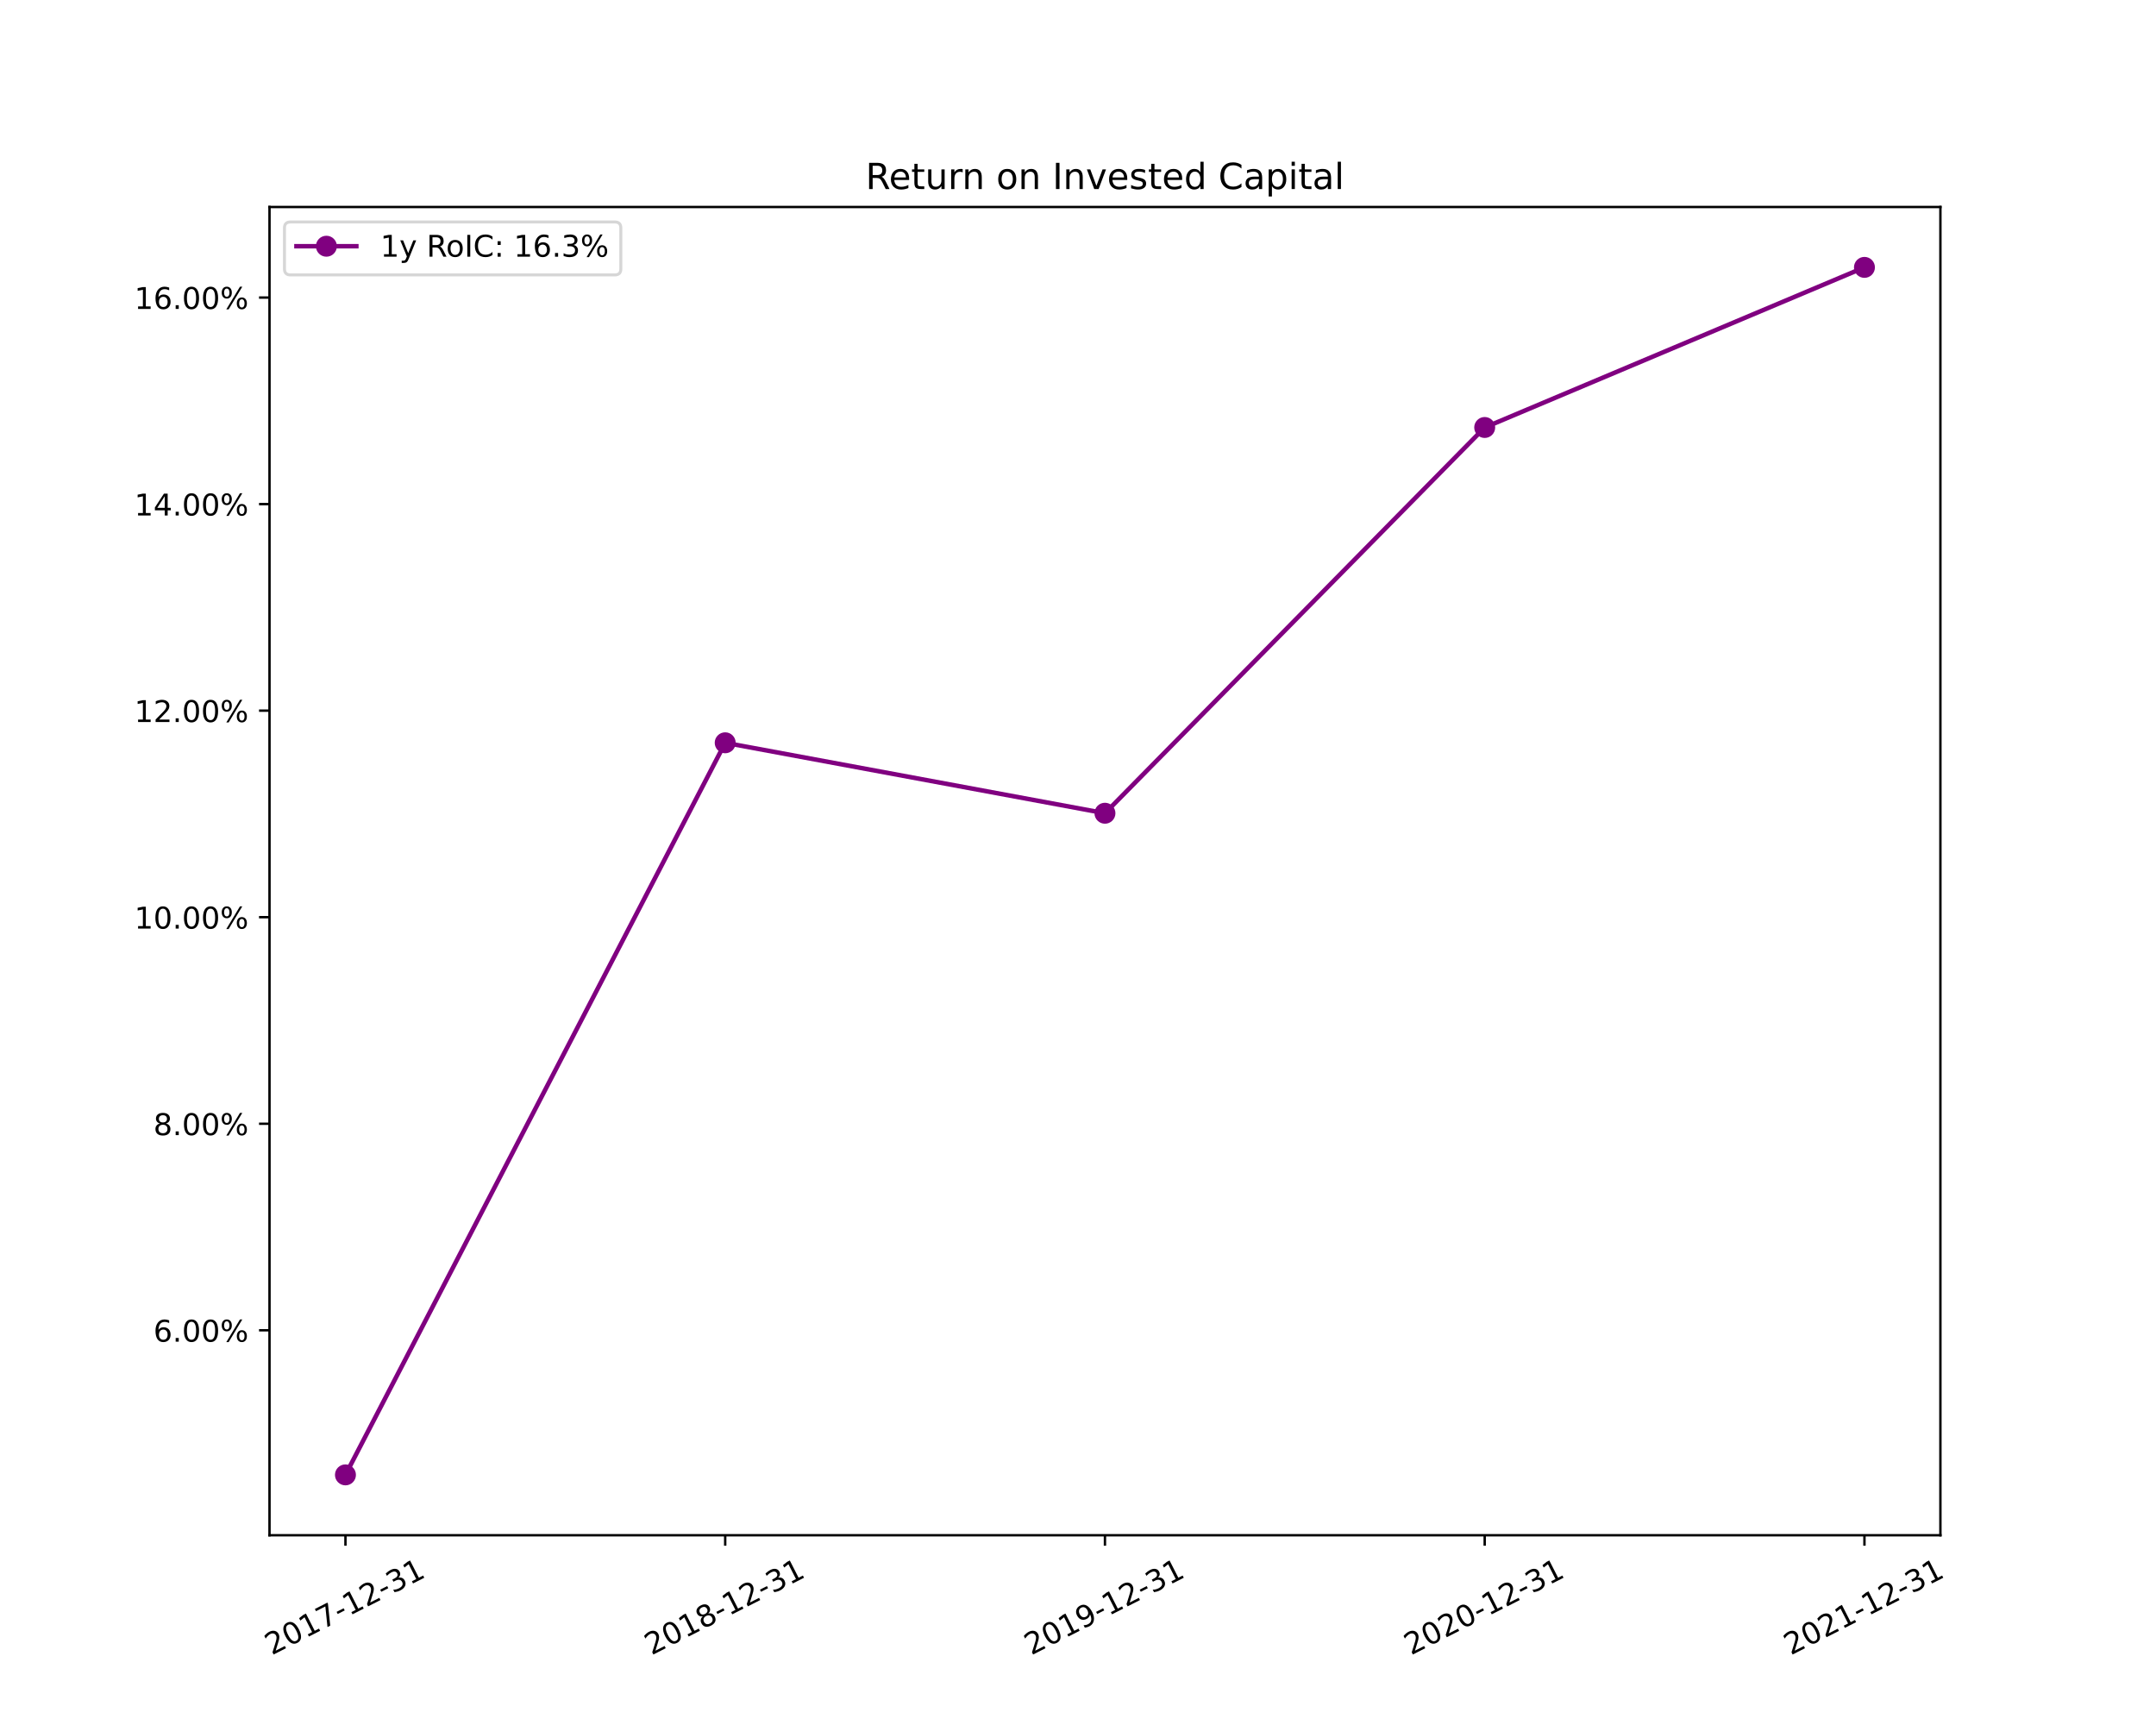
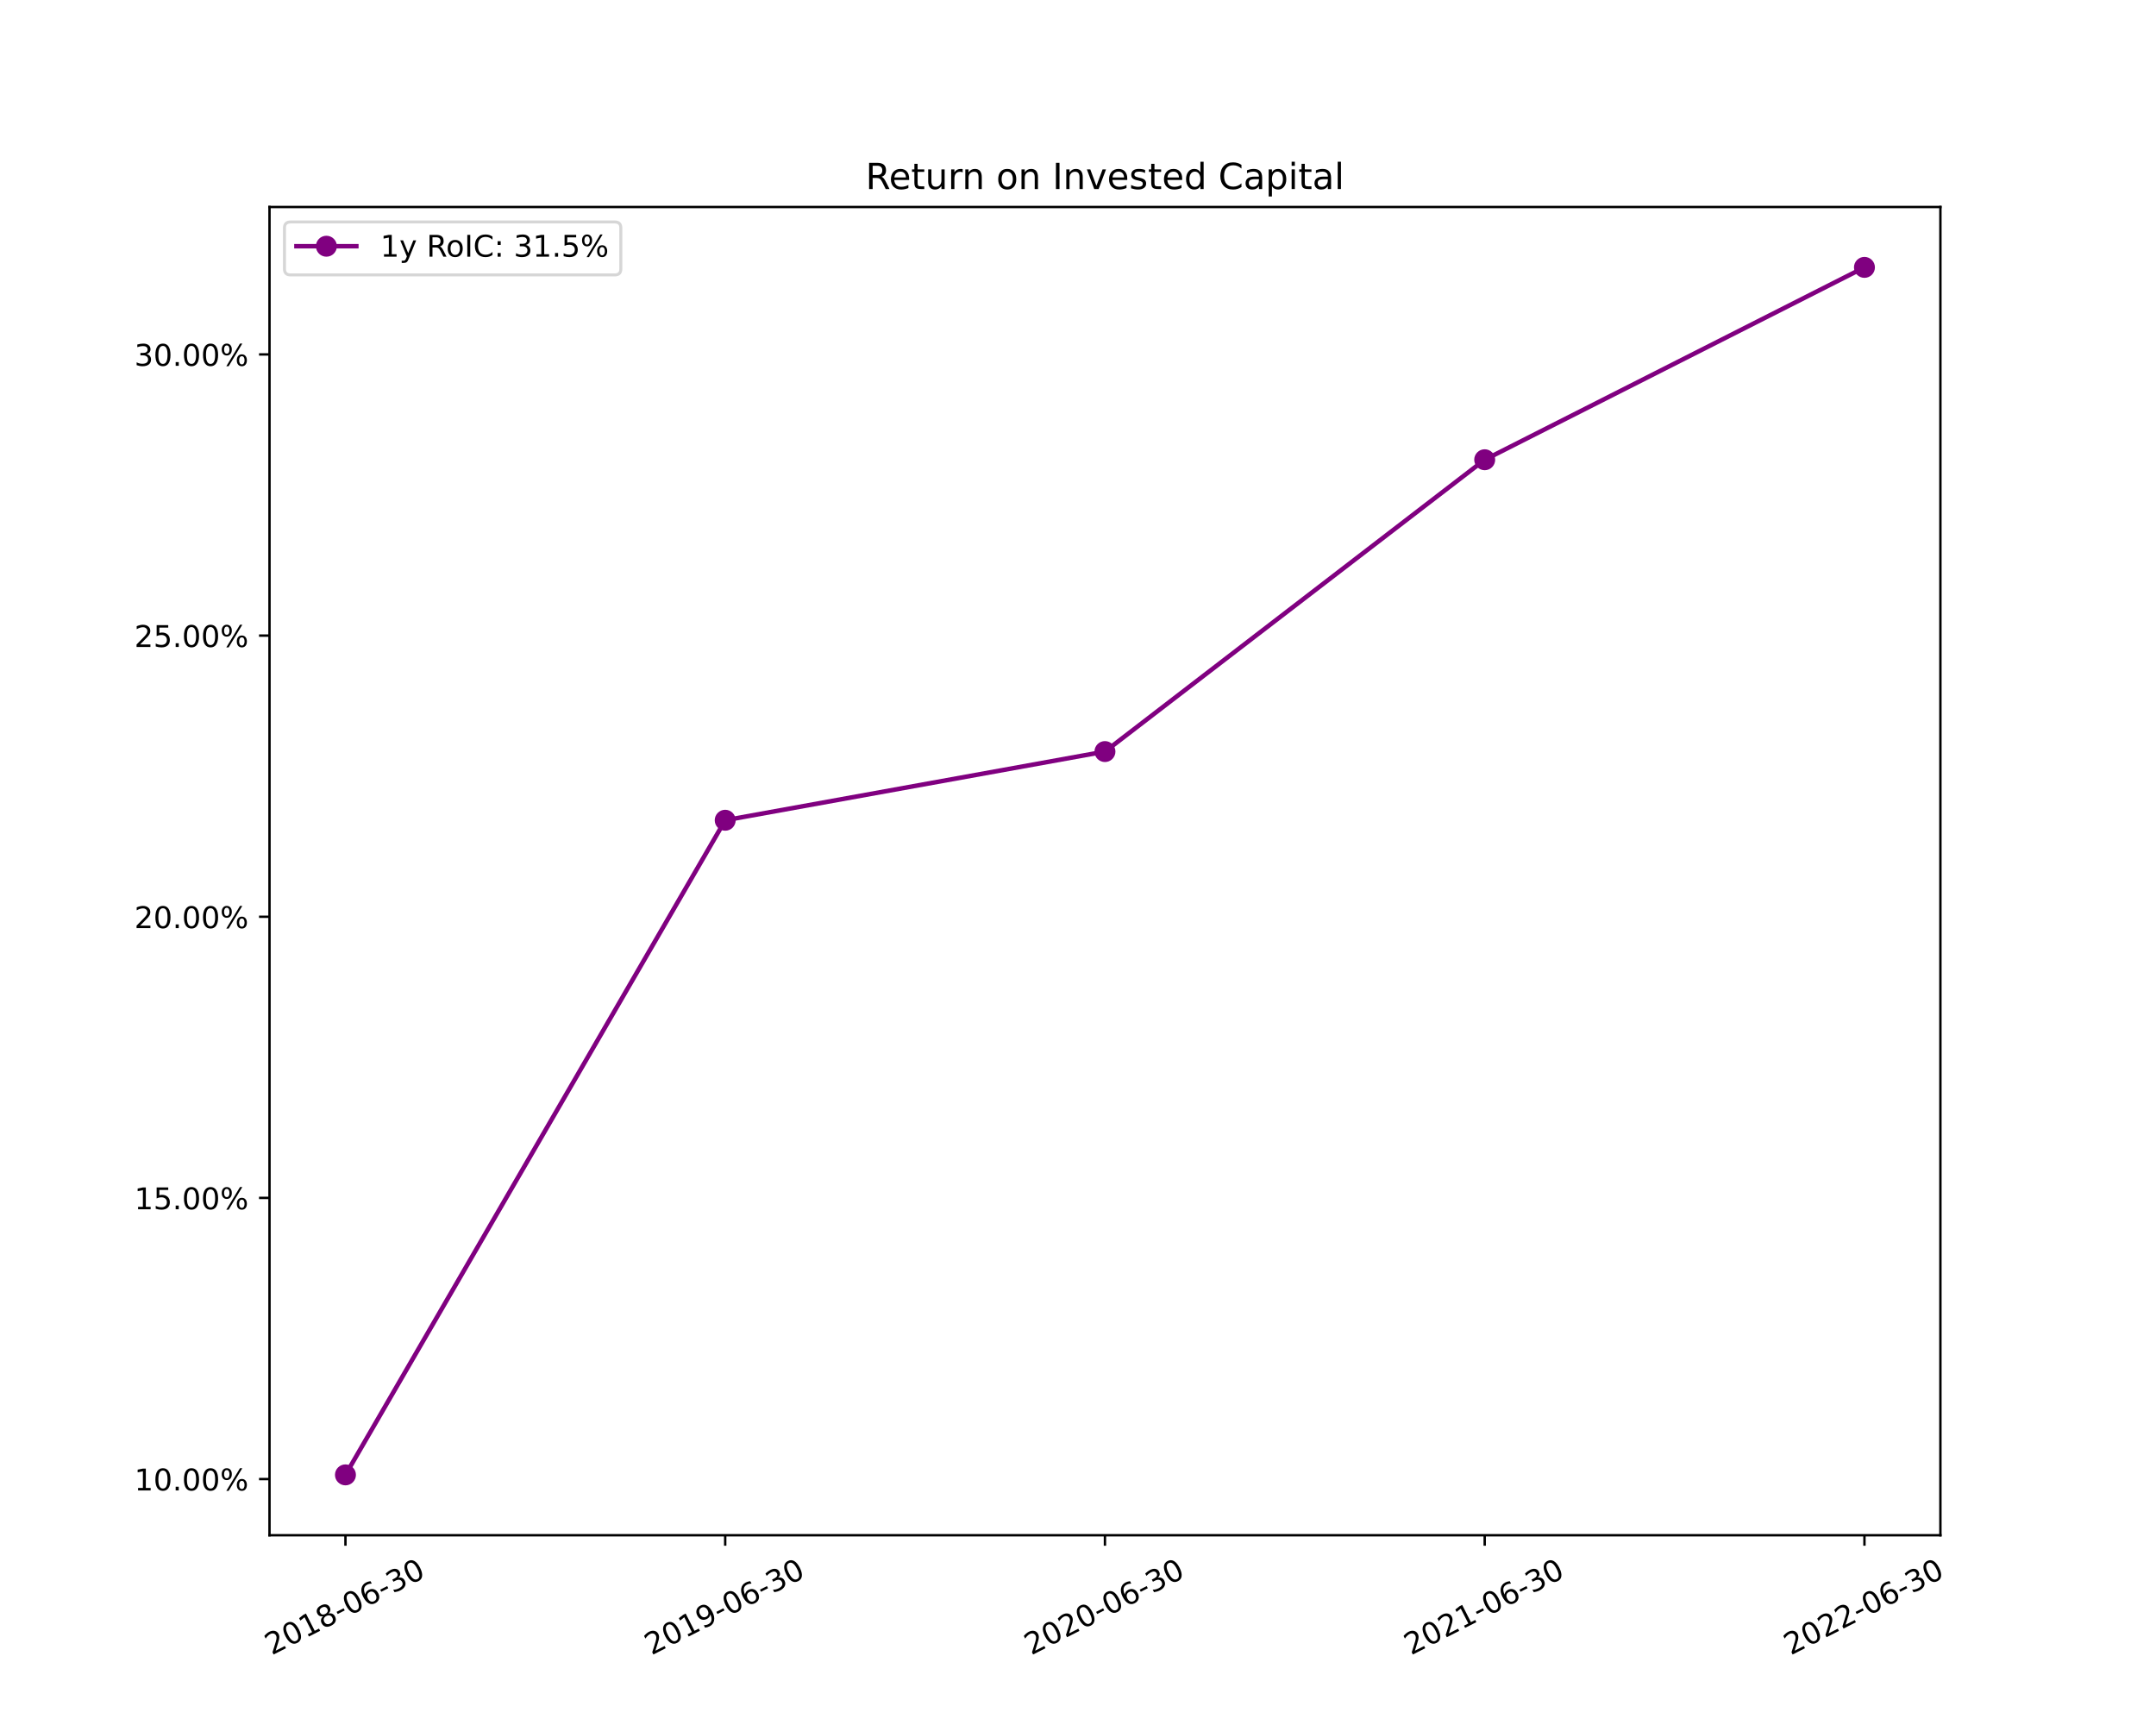
<svg xmlns="http://www.w3.org/2000/svg" xmlns:xlink="http://www.w3.org/1999/xlink" width="720pt" height="576pt" viewBox="0 0 720 576" version="1.1">
  <defs>
    <style type="text/css">*{stroke-linejoin: round; stroke-linecap: butt}</style>
  </defs>
  <g id="figure_1">
    <g id="patch_1">
      <path d="M 0 576  L 720 576  L 720 0  L 0 0  z " style="fill: #ffffff" />
    </g>
    <g id="axes_1">
      <g id="patch_2">
        <path d="M 90 512.64  L 648 512.64  L 648 69.12  L 90 69.12  z " style="fill: #ffffff" />
      </g>
      <g id="matplotlib.axis_1">
        <g id="xtick_1">
          <g id="line2d_1">
            <defs>
-               <path id="m17a8557b20" d="M 0 0  L 0 3.5  " style="stroke: #000000; stroke-width: 0.8" />
+               <path id="m2a75f7d05d" d="M 0 0  L 0 3.5  " style="stroke: #000000; stroke-width: 0.8" />
            </defs>
            <g>
-               <use xlink:href="#m17a8557b20" x="622.636" y="512.64" style="stroke: #000000; stroke-width: 0.8" />
+               <use xlink:href="#m2a75f7d05d" x="622.636" y="512.64" style="stroke: #000000; stroke-width: 0.8" />
            </g>
          </g>
          <g id="text_1">
            <g transform="translate(597.9984 552.7942) rotate(-27) scale(0.1 -0.1)">
              <defs>
                <path id="DejaVuSans-32" d="M 1228 531  L 3431 531  L 3431 0  L 469 0  L 469 531  Q 828 903 1448 1529  Q 2069 2156 2228 2338  Q 2531 2678 2651 2914  Q 2772 3150 2772 3378  Q 2772 3750 2511 3984  Q 2250 4219 1831 4219  Q 1534 4219 1204 4116  Q 875 4013 500 3803  L 500 4441  Q 881 4594 1212 4672  Q 1544 4750 1819 4750  Q 2544 4750 2975 4387  Q 3406 4025 3406 3419  Q 3406 3131 3298 2873  Q 3191 2616 2906 2266  Q 2828 2175 2409 1742  Q 1991 1309 1228 531  z " transform="scale(0.015625)" />
                <path id="DejaVuSans-30" d="M 2034 4250  Q 1547 4250 1301 3770  Q 1056 3291 1056 2328  Q 1056 1369 1301 889  Q 1547 409 2034 409  Q 2525 409 2770 889  Q 3016 1369 3016 2328  Q 3016 3291 2770 3770  Q 2525 4250 2034 4250  z M 2034 4750  Q 2819 4750 3233 4129  Q 3647 3509 3647 2328  Q 3647 1150 3233 529  Q 2819 -91 2034 -91  Q 1250 -91 836 529  Q 422 1150 422 2328  Q 422 3509 836 4129  Q 1250 4750 2034 4750  z " transform="scale(0.015625)" />
+                 <path id="DejaVuSans-2d" d="M 313 2009  L 1997 2009  L 1997 1497  L 313 1497  L 313 2009  z " transform="scale(0.015625)" />
+                 <path id="DejaVuSans-36" d="M 2113 2584  Q 1688 2584 1439 2293  Q 1191 2003 1191 1497  Q 1191 994 1439 701  Q 1688 409 2113 409  Q 2538 409 2786 701  Q 3034 994 3034 1497  Q 3034 2003 2786 2293  Q 2538 2584 2113 2584  z M 3366 4563  L 3366 3988  Q 3128 4100 2886 4159  Q 2644 4219 2406 4219  Q 1781 4219 1451 3797  Q 1122 3375 1075 2522  Q 1259 2794 1537 2939  Q 1816 3084 2150 3084  Q 2853 3084 3261 2657  Q 3669 2231 3669 1497  Q 3669 778 3244 343  Q 2819 -91 2113 -91  Q 1303 -91 875 529  Q 447 1150 447 2328  Q 447 3434 972 4092  Q 1497 4750 2381 4750  Q 2619 4750 2861 4703  Q 3103 4656 3366 4563  z " transform="scale(0.015625)" />
+                 <path id="DejaVuSans-33" d="M 2597 2516  Q 3050 2419 3304 2112  Q 3559 1806 3559 1356  Q 3559 666 3084 287  Q 2609 -91 1734 -91  Q 1441 -91 1130 -33  Q 819 25 488 141  L 488 750  Q 750 597 1062 519  Q 1375 441 1716 441  Q 2309 441 2620 675  Q 2931 909 2931 1356  Q 2931 1769 2642 2001  Q 2353 2234 1838 2234  L 1294 2234  L 1294 2753  L 1863 2753  Q 2328 2753 2575 2939  Q 2822 3125 2822 3475  Q 2822 3834 2567 4026  Q 2313 4219 1838 4219  Q 1578 4219 1281 4162  Q 984 4106 628 3988  L 628 4550  Q 988 4650 1302 4700  Q 1616 4750 1894 4750  Q 2613 4750 3031 4423  Q 3450 4097 3450 3541  Q 3450 3153 3228 2886  Q 3006 2619 2597 2516  z " transform="scale(0.015625)" />
+               </defs>
+               <use xlink:href="#DejaVuSans-32" />
+               <use xlink:href="#DejaVuSans-30" x="63.623" />
+               <use xlink:href="#DejaVuSans-32" x="127.246" />
+               <use xlink:href="#DejaVuSans-32" x="190.869" />
+               <use xlink:href="#DejaVuSans-2d" x="254.492" />
+               <use xlink:href="#DejaVuSans-30" x="290.576" />
+               <use xlink:href="#DejaVuSans-36" x="354.199" />
+               <use xlink:href="#DejaVuSans-2d" x="417.822" />
+               <use xlink:href="#DejaVuSans-33" x="453.906" />
+               <use xlink:href="#DejaVuSans-30" x="517.529" />
+             </g>
+           </g>
+         </g>
+         <g id="xtick_2">
+           <g id="line2d_2">
+             <g>
+               <use xlink:href="#m2a75f7d05d" x="495.818" y="512.64" style="stroke: #000000; stroke-width: 0.8" />
+             </g>
+           </g>
+           <g id="text_2">
+             <g transform="translate(471.1802 552.7942) rotate(-27) scale(0.1 -0.1)">
+               <defs>
                <path id="DejaVuSans-31" d="M 794 531  L 1825 531  L 1825 4091  L 703 3866  L 703 4441  L 1819 4666  L 2450 4666  L 2450 531  L 3481 531  L 3481 0  L 794 0  L 794 531  z " transform="scale(0.015625)" />
-                 <path id="DejaVuSans-2d" d="M 313 2009  L 1997 2009  L 1997 1497  L 313 1497  L 313 2009  z " transform="scale(0.015625)" />
-                 <path id="DejaVuSans-33" d="M 2597 2516  Q 3050 2419 3304 2112  Q 3559 1806 3559 1356  Q 3559 666 3084 287  Q 2609 -91 1734 -91  Q 1441 -91 1130 -33  Q 819 25 488 141  L 488 750  Q 750 597 1062 519  Q 1375 441 1716 441  Q 2309 441 2620 675  Q 2931 909 2931 1356  Q 2931 1769 2642 2001  Q 2353 2234 1838 2234  L 1294 2234  L 1294 2753  L 1863 2753  Q 2328 2753 2575 2939  Q 2822 3125 2822 3475  Q 2822 3834 2567 4026  Q 2313 4219 1838 4219  Q 1578 4219 1281 4162  Q 984 4106 628 3988  L 628 4550  Q 988 4650 1302 4700  Q 1616 4750 1894 4750  Q 2613 4750 3031 4423  Q 3450 4097 3450 3541  Q 3450 3153 3228 2886  Q 3006 2619 2597 2516  z " transform="scale(0.015625)" />
              </defs>
              <use xlink:href="#DejaVuSans-32" />
              <use xlink:href="#DejaVuSans-30" x="63.623" />
              <use xlink:href="#DejaVuSans-32" x="127.246" />
              <use xlink:href="#DejaVuSans-31" x="190.869" />
              <use xlink:href="#DejaVuSans-2d" x="254.492" />
-               <use xlink:href="#DejaVuSans-31" x="290.576" />
-               <use xlink:href="#DejaVuSans-32" x="354.199" />
-               <use xlink:href="#DejaVuSans-2d" x="417.822" />
-               <use xlink:href="#DejaVuSans-33" x="453.906" />
-               <use xlink:href="#DejaVuSans-31" x="517.529" />
-             </g>
-           </g>
-         </g>
-         <g id="xtick_2">
-           <g id="line2d_2">
-             <g>
-               <use xlink:href="#m17a8557b20" x="495.818" y="512.64" style="stroke: #000000; stroke-width: 0.8" />
-             </g>
-           </g>
-           <g id="text_2">
-             <g transform="translate(471.1802 552.7942) rotate(-27) scale(0.1 -0.1)">
+               <use xlink:href="#DejaVuSans-30" x="290.576" />
+               <use xlink:href="#DejaVuSans-36" x="354.199" />
+               <use xlink:href="#DejaVuSans-2d" x="417.822" />
+               <use xlink:href="#DejaVuSans-33" x="453.906" />
+               <use xlink:href="#DejaVuSans-30" x="517.529" />
+             </g>
+           </g>
+         </g>
+         <g id="xtick_3">
+           <g id="line2d_3">
+             <g>
+               <use xlink:href="#m2a75f7d05d" x="369" y="512.64" style="stroke: #000000; stroke-width: 0.8" />
+             </g>
+           </g>
+           <g id="text_3">
+             <g transform="translate(344.362 552.7942) rotate(-27) scale(0.1 -0.1)">
              <use xlink:href="#DejaVuSans-32" />
              <use xlink:href="#DejaVuSans-30" x="63.623" />
              <use xlink:href="#DejaVuSans-32" x="127.246" />
              <use xlink:href="#DejaVuSans-30" x="190.869" />
              <use xlink:href="#DejaVuSans-2d" x="254.492" />
-               <use xlink:href="#DejaVuSans-31" x="290.576" />
-               <use xlink:href="#DejaVuSans-32" x="354.199" />
-               <use xlink:href="#DejaVuSans-2d" x="417.822" />
-               <use xlink:href="#DejaVuSans-33" x="453.906" />
-               <use xlink:href="#DejaVuSans-31" x="517.529" />
-             </g>
-           </g>
-         </g>
-         <g id="xtick_3">
-           <g id="line2d_3">
-             <g>
-               <use xlink:href="#m17a8557b20" x="369" y="512.64" style="stroke: #000000; stroke-width: 0.8" />
-             </g>
-           </g>
-           <g id="text_3">
-             <g transform="translate(344.362 552.7942) rotate(-27) scale(0.1 -0.1)">
+               <use xlink:href="#DejaVuSans-30" x="290.576" />
+               <use xlink:href="#DejaVuSans-36" x="354.199" />
+               <use xlink:href="#DejaVuSans-2d" x="417.822" />
+               <use xlink:href="#DejaVuSans-33" x="453.906" />
+               <use xlink:href="#DejaVuSans-30" x="517.529" />
+             </g>
+           </g>
+         </g>
+         <g id="xtick_4">
+           <g id="line2d_4">
+             <g>
+               <use xlink:href="#m2a75f7d05d" x="242.182" y="512.64" style="stroke: #000000; stroke-width: 0.8" />
+             </g>
+           </g>
+           <g id="text_4">
+             <g transform="translate(217.5438 552.7942) rotate(-27) scale(0.1 -0.1)">
              <defs>
                <path id="DejaVuSans-39" d="M 703 97  L 703 672  Q 941 559 1184 500  Q 1428 441 1663 441  Q 2288 441 2617 861  Q 2947 1281 2994 2138  Q 2813 1869 2534 1725  Q 2256 1581 1919 1581  Q 1219 1581 811 2004  Q 403 2428 403 3163  Q 403 3881 828 4315  Q 1253 4750 1959 4750  Q 2769 4750 3195 4129  Q 3622 3509 3622 2328  Q 3622 1225 3098 567  Q 2575 -91 1691 -91  Q 1453 -91 1209 -44  Q 966 3 703 97  z M 1959 2075  Q 2384 2075 2632 2365  Q 2881 2656 2881 3163  Q 2881 3666 2632 3958  Q 2384 4250 1959 4250  Q 1534 4250 1286 3958  Q 1038 3666 1038 3163  Q 1038 2656 1286 2365  Q 1534 2075 1959 2075  z " transform="scale(0.015625)" />
              </defs>
              <use xlink:href="#DejaVuSans-32" />
              <use xlink:href="#DejaVuSans-30" x="63.623" />
              <use xlink:href="#DejaVuSans-31" x="127.246" />
              <use xlink:href="#DejaVuSans-39" x="190.869" />
              <use xlink:href="#DejaVuSans-2d" x="254.492" />
-               <use xlink:href="#DejaVuSans-31" x="290.576" />
-               <use xlink:href="#DejaVuSans-32" x="354.199" />
-               <use xlink:href="#DejaVuSans-2d" x="417.822" />
-               <use xlink:href="#DejaVuSans-33" x="453.906" />
-               <use xlink:href="#DejaVuSans-31" x="517.529" />
-             </g>
-           </g>
-         </g>
-         <g id="xtick_4">
-           <g id="line2d_4">
-             <g>
-               <use xlink:href="#m17a8557b20" x="242.182" y="512.64" style="stroke: #000000; stroke-width: 0.8" />
-             </g>
-           </g>
-           <g id="text_4">
-             <g transform="translate(217.5438 552.7942) rotate(-27) scale(0.1 -0.1)">
+               <use xlink:href="#DejaVuSans-30" x="290.576" />
+               <use xlink:href="#DejaVuSans-36" x="354.199" />
+               <use xlink:href="#DejaVuSans-2d" x="417.822" />
+               <use xlink:href="#DejaVuSans-33" x="453.906" />
+               <use xlink:href="#DejaVuSans-30" x="517.529" />
+             </g>
+           </g>
+         </g>
+         <g id="xtick_5">
+           <g id="line2d_5">
+             <g>
+               <use xlink:href="#m2a75f7d05d" x="115.364" y="512.64" style="stroke: #000000; stroke-width: 0.8" />
+             </g>
+           </g>
+           <g id="text_5">
+             <g transform="translate(90.72567 552.7942) rotate(-27) scale(0.1 -0.1)">
              <defs>
                <path id="DejaVuSans-38" d="M 2034 2216  Q 1584 2216 1326 1975  Q 1069 1734 1069 1313  Q 1069 891 1326 650  Q 1584 409 2034 409  Q 2484 409 2743 651  Q 3003 894 3003 1313  Q 3003 1734 2745 1975  Q 2488 2216 2034 2216  z M 1403 2484  Q 997 2584 770 2862  Q 544 3141 544 3541  Q 544 4100 942 4425  Q 1341 4750 2034 4750  Q 2731 4750 3128 4425  Q 3525 4100 3525 3541  Q 3525 3141 3298 2862  Q 3072 2584 2669 2484  Q 3125 2378 3379 2068  Q 3634 1759 3634 1313  Q 3634 634 3220 271  Q 2806 -91 2034 -91  Q 1263 -91 848 271  Q 434 634 434 1313  Q 434 1759 690 2068  Q 947 2378 1403 2484  z M 1172 3481  Q 1172 3119 1398 2916  Q 1625 2713 2034 2713  Q 2441 2713 2670 2916  Q 2900 3119 2900 3481  Q 2900 3844 2670 4047  Q 2441 4250 2034 4250  Q 1625 4250 1398 4047  Q 1172 3844 1172 3481  z " transform="scale(0.015625)" />
              </defs>
              <use xlink:href="#DejaVuSans-32" />
              <use xlink:href="#DejaVuSans-30" x="63.623" />
              <use xlink:href="#DejaVuSans-31" x="127.246" />
              <use xlink:href="#DejaVuSans-38" x="190.869" />
              <use xlink:href="#DejaVuSans-2d" x="254.492" />
-               <use xlink:href="#DejaVuSans-31" x="290.576" />
-               <use xlink:href="#DejaVuSans-32" x="354.199" />
-               <use xlink:href="#DejaVuSans-2d" x="417.822" />
-               <use xlink:href="#DejaVuSans-33" x="453.906" />
-               <use xlink:href="#DejaVuSans-31" x="517.529" />
-             </g>
-           </g>
-         </g>
-         <g id="xtick_5">
-           <g id="line2d_5">
-             <g>
-               <use xlink:href="#m17a8557b20" x="115.364" y="512.64" style="stroke: #000000; stroke-width: 0.8" />
-             </g>
-           </g>
-           <g id="text_5">
-             <g transform="translate(90.72567 552.7942) rotate(-27) scale(0.1 -0.1)">
-               <defs>
-                 <path id="DejaVuSans-37" d="M 525 4666  L 3525 4666  L 3525 4397  L 1831 0  L 1172 0  L 2766 4134  L 525 4134  L 525 4666  z " transform="scale(0.015625)" />
-               </defs>
-               <use xlink:href="#DejaVuSans-32" />
-               <use xlink:href="#DejaVuSans-30" x="63.623" />
-               <use xlink:href="#DejaVuSans-31" x="127.246" />
-               <use xlink:href="#DejaVuSans-37" x="190.869" />
-               <use xlink:href="#DejaVuSans-2d" x="254.492" />
-               <use xlink:href="#DejaVuSans-31" x="290.576" />
-               <use xlink:href="#DejaVuSans-32" x="354.199" />
-               <use xlink:href="#DejaVuSans-2d" x="417.822" />
-               <use xlink:href="#DejaVuSans-33" x="453.906" />
-               <use xlink:href="#DejaVuSans-31" x="517.529" />
+               <use xlink:href="#DejaVuSans-30" x="290.576" />
+               <use xlink:href="#DejaVuSans-36" x="354.199" />
+               <use xlink:href="#DejaVuSans-2d" x="417.822" />
+               <use xlink:href="#DejaVuSans-33" x="453.906" />
+               <use xlink:href="#DejaVuSans-30" x="517.529" />
            </g>
          </g>
        </g>
      </g>
      <g id="matplotlib.axis_2">
        <g id="ytick_1">
          <g id="line2d_6">
            <defs>
-               <path id="m4d76f64d19" d="M 0 0  L -3.5 0  " style="stroke: #000000; stroke-width: 0.8" />
+               <path id="m12e206cc74" d="M 0 0  L -3.5 0  " style="stroke: #000000; stroke-width: 0.8" />
            </defs>
            <g>
-               <use xlink:href="#m4d76f64d19" x="90" y="444.203" style="stroke: #000000; stroke-width: 0.8" />
+               <use xlink:href="#m12e206cc74" x="90" y="493.877" style="stroke: #000000; stroke-width: 0.8" />
            </g>
          </g>
          <g id="text_6">
-             <g transform="translate(51.23281 448.0022) scale(0.1 -0.1)">
-               <defs>
-                 <path id="DejaVuSans-36" d="M 2113 2584  Q 1688 2584 1439 2293  Q 1191 2003 1191 1497  Q 1191 994 1439 701  Q 1688 409 2113 409  Q 2538 409 2786 701  Q 3034 994 3034 1497  Q 3034 2003 2786 2293  Q 2538 2584 2113 2584  z M 3366 4563  L 3366 3988  Q 3128 4100 2886 4159  Q 2644 4219 2406 4219  Q 1781 4219 1451 3797  Q 1122 3375 1075 2522  Q 1259 2794 1537 2939  Q 1816 3084 2150 3084  Q 2853 3084 3261 2657  Q 3669 2231 3669 1497  Q 3669 778 3244 343  Q 2819 -91 2113 -91  Q 1303 -91 875 529  Q 447 1150 447 2328  Q 447 3434 972 4092  Q 1497 4750 2381 4750  Q 2619 4750 2861 4703  Q 3103 4656 3366 4563  z " transform="scale(0.015625)" />
+             <g transform="translate(44.87031 497.6764) scale(0.1 -0.1)">
+               <defs>
                <path id="DejaVuSans-2e" d="M 684 794  L 1344 794  L 1344 0  L 684 0  L 684 794  z " transform="scale(0.015625)" />
                <path id="DejaVuSans-25" d="M 4653 2053  Q 4381 2053 4226 1822  Q 4072 1591 4072 1178  Q 4072 772 4226 539  Q 4381 306 4653 306  Q 4919 306 5073 539  Q 5228 772 5228 1178  Q 5228 1588 5073 1820  Q 4919 2053 4653 2053  z M 4653 2450  Q 5147 2450 5437 2106  Q 5728 1763 5728 1178  Q 5728 594 5436 251  Q 5144 -91 4653 -91  Q 4153 -91 3862 251  Q 3572 594 3572 1178  Q 3572 1766 3864 2108  Q 4156 2450 4653 2450  z M 1428 4353  Q 1159 4353 1004 4120  Q 850 3888 850 3481  Q 850 3069 1003 2837  Q 1156 2606 1428 2606  Q 1700 2606 1854 2837  Q 2009 3069 2009 3481  Q 2009 3884 1853 4118  Q 1697 4353 1428 4353  z M 4250 4750  L 4750 4750  L 1831 -91  L 1331 -91  L 4250 4750  z M 1428 4750  Q 1922 4750 2215 4408  Q 2509 4066 2509 3481  Q 2509 2891 2217 2550  Q 1925 2209 1428 2209  Q 931 2209 642 2551  Q 353 2894 353 3481  Q 353 4063 643 4406  Q 934 4750 1428 4750  z " transform="scale(0.015625)" />
              </defs>
-               <use xlink:href="#DejaVuSans-36" />
-               <use xlink:href="#DejaVuSans-2e" x="63.623" />
-               <use xlink:href="#DejaVuSans-30" x="95.41" />
-               <use xlink:href="#DejaVuSans-30" x="159.033" />
-               <use xlink:href="#DejaVuSans-25" x="222.656" />
+               <use xlink:href="#DejaVuSans-31" />
+               <use xlink:href="#DejaVuSans-30" x="63.623" />
+               <use xlink:href="#DejaVuSans-2e" x="127.246" />
+               <use xlink:href="#DejaVuSans-30" x="159.033" />
+               <use xlink:href="#DejaVuSans-30" x="222.656" />
+               <use xlink:href="#DejaVuSans-25" x="286.279" />
            </g>
          </g>
        </g>
        <g id="ytick_2">
          <g id="line2d_7">
            <g>
-               <use xlink:href="#m4d76f64d19" x="90" y="375.233" style="stroke: #000000; stroke-width: 0.8" />
+               <use xlink:href="#m12e206cc74" x="90" y="399.996" style="stroke: #000000; stroke-width: 0.8" />
            </g>
          </g>
          <g id="text_7">
-             <g transform="translate(51.23281 379.0324) scale(0.1 -0.1)">
-               <use xlink:href="#DejaVuSans-38" />
-               <use xlink:href="#DejaVuSans-2e" x="63.623" />
-               <use xlink:href="#DejaVuSans-30" x="95.41" />
-               <use xlink:href="#DejaVuSans-30" x="159.033" />
-               <use xlink:href="#DejaVuSans-25" x="222.656" />
+             <g transform="translate(44.87031 403.7948) scale(0.1 -0.1)">
+               <defs>
+                 <path id="DejaVuSans-35" d="M 691 4666  L 3169 4666  L 3169 4134  L 1269 4134  L 1269 2991  Q 1406 3038 1543 3061  Q 1681 3084 1819 3084  Q 2600 3084 3056 2656  Q 3513 2228 3513 1497  Q 3513 744 3044 326  Q 2575 -91 1722 -91  Q 1428 -91 1123 -41  Q 819 9 494 109  L 494 744  Q 775 591 1075 516  Q 1375 441 1709 441  Q 2250 441 2565 725  Q 2881 1009 2881 1497  Q 2881 1984 2565 2268  Q 2250 2553 1709 2553  Q 1456 2553 1204 2497  Q 953 2441 691 2322  L 691 4666  z " transform="scale(0.015625)" />
+               </defs>
+               <use xlink:href="#DejaVuSans-31" />
+               <use xlink:href="#DejaVuSans-35" x="63.623" />
+               <use xlink:href="#DejaVuSans-2e" x="127.246" />
+               <use xlink:href="#DejaVuSans-30" x="159.033" />
+               <use xlink:href="#DejaVuSans-30" x="222.656" />
+               <use xlink:href="#DejaVuSans-25" x="286.279" />
            </g>
          </g>
        </g>
        <g id="ytick_3">
          <g id="line2d_8">
            <g>
-               <use xlink:href="#m4d76f64d19" x="90" y="306.263" style="stroke: #000000; stroke-width: 0.8" />
+               <use xlink:href="#m12e206cc74" x="90" y="306.114" style="stroke: #000000; stroke-width: 0.8" />
            </g>
          </g>
          <g id="text_8">
-             <g transform="translate(44.87031 310.0627) scale(0.1 -0.1)">
-               <use xlink:href="#DejaVuSans-31" />
+             <g transform="translate(44.87031 309.9132) scale(0.1 -0.1)">
+               <use xlink:href="#DejaVuSans-32" />
              <use xlink:href="#DejaVuSans-30" x="63.623" />
              <use xlink:href="#DejaVuSans-2e" x="127.246" />
              <use xlink:href="#DejaVuSans-30" x="159.033" />
              <use xlink:href="#DejaVuSans-30" x="222.656" />
              <use xlink:href="#DejaVuSans-25" x="286.279" />
            </g>
          </g>
        </g>
        <g id="ytick_4">
          <g id="line2d_9">
            <g>
-               <use xlink:href="#m4d76f64d19" x="90" y="237.294" style="stroke: #000000; stroke-width: 0.8" />
+               <use xlink:href="#m12e206cc74" x="90" y="212.232" style="stroke: #000000; stroke-width: 0.8" />
            </g>
          </g>
          <g id="text_9">
-             <g transform="translate(44.87031 241.0929) scale(0.1 -0.1)">
-               <use xlink:href="#DejaVuSans-31" />
-               <use xlink:href="#DejaVuSans-32" x="63.623" />
+             <g transform="translate(44.87031 216.0316) scale(0.1 -0.1)">
+               <use xlink:href="#DejaVuSans-32" />
+               <use xlink:href="#DejaVuSans-35" x="63.623" />
              <use xlink:href="#DejaVuSans-2e" x="127.246" />
              <use xlink:href="#DejaVuSans-30" x="159.033" />
              <use xlink:href="#DejaVuSans-30" x="222.656" />
              <use xlink:href="#DejaVuSans-25" x="286.279" />
            </g>
          </g>
        </g>
        <g id="ytick_5">
          <g id="line2d_10">
            <g>
-               <use xlink:href="#m4d76f64d19" x="90" y="168.324" style="stroke: #000000; stroke-width: 0.8" />
+               <use xlink:href="#m12e206cc74" x="90" y="118.351" style="stroke: #000000; stroke-width: 0.8" />
            </g>
          </g>
          <g id="text_10">
-             <g transform="translate(44.87031 172.1231) scale(0.1 -0.1)">
-               <defs>
-                 <path id="DejaVuSans-34" d="M 2419 4116  L 825 1625  L 2419 1625  L 2419 4116  z M 2253 4666  L 3047 4666  L 3047 1625  L 3713 1625  L 3713 1100  L 3047 1100  L 3047 0  L 2419 0  L 2419 1100  L 313 1100  L 313 1709  L 2253 4666  z " transform="scale(0.015625)" />
-               </defs>
-               <use xlink:href="#DejaVuSans-31" />
-               <use xlink:href="#DejaVuSans-34" x="63.623" />
-               <use xlink:href="#DejaVuSans-2e" x="127.246" />
-               <use xlink:href="#DejaVuSans-30" x="159.033" />
-               <use xlink:href="#DejaVuSans-30" x="222.656" />
-               <use xlink:href="#DejaVuSans-25" x="286.279" />
-             </g>
-           </g>
-         </g>
-         <g id="ytick_6">
-           <g id="line2d_11">
-             <g>
-               <use xlink:href="#m4d76f64d19" x="90" y="99.354" style="stroke: #000000; stroke-width: 0.8" />
-             </g>
-           </g>
-           <g id="text_11">
-             <g transform="translate(44.87031 103.1533) scale(0.1 -0.1)">
-               <use xlink:href="#DejaVuSans-31" />
-               <use xlink:href="#DejaVuSans-36" x="63.623" />
-               <use xlink:href="#DejaVuSans-2e" x="127.246" />
-               <use xlink:href="#DejaVuSans-30" x="159.033" />
-               <use xlink:href="#DejaVuSans-30" x="222.656" />
-               <use xlink:href="#DejaVuSans-25" x="286.279" />
-             </g>
-           </g>
-         </g>
-       </g>
-       <g id="line2d_12">
-         <path d="M 622.636 89.28  L 495.818 142.742  L 369 271.55  L 242.182 248.028  L 115.364 492.48  " clip-path="url(#p9ca2977fb5)" style="fill: none; stroke: #800080; stroke-width: 1.5; stroke-linecap: square" />
+             <g transform="translate(44.87031 122.15) scale(0.1 -0.1)">
+               <use xlink:href="#DejaVuSans-33" />
+               <use xlink:href="#DejaVuSans-30" x="63.623" />
+               <use xlink:href="#DejaVuSans-2e" x="127.246" />
+               <use xlink:href="#DejaVuSans-30" x="159.033" />
+               <use xlink:href="#DejaVuSans-30" x="222.656" />
+               <use xlink:href="#DejaVuSans-25" x="286.279" />
+             </g>
+           </g>
+         </g>
+       </g>
+       <g id="line2d_11">
+         <path d="M 622.636 89.28  L 495.818 153.514  L 369 250.959  L 242.182 273.893  L 115.364 492.48  " clip-path="url(#p2a1251ed6a)" style="fill: none; stroke: #800080; stroke-width: 1.5; stroke-linecap: square" />
        <defs>
-           <path id="m7b1551a394" d="M 0 3  C 0.796 3 1.559 2.684 2.121 2.121  C 2.684 1.559 3 0.796 3 0  C 3 -0.796 2.684 -1.559 2.121 -2.121  C 1.559 -2.684 0.796 -3 0 -3  C -0.796 -3 -1.559 -2.684 -2.121 -2.121  C -2.684 -1.559 -3 -0.796 -3 0  C -3 0.796 -2.684 1.559 -2.121 2.121  C -1.559 2.684 -0.796 3 0 3  z " style="stroke: #800080" />
+           <path id="m01c32410b8" d="M 0 3  C 0.796 3 1.559 2.684 2.121 2.121  C 2.684 1.559 3 0.796 3 0  C 3 -0.796 2.684 -1.559 2.121 -2.121  C 1.559 -2.684 0.796 -3 0 -3  C -0.796 -3 -1.559 -2.684 -2.121 -2.121  C -2.684 -1.559 -3 -0.796 -3 0  C -3 0.796 -2.684 1.559 -2.121 2.121  C -1.559 2.684 -0.796 3 0 3  z " style="stroke: #800080" />
        </defs>
-         <g clip-path="url(#p9ca2977fb5)">
-           <use xlink:href="#m7b1551a394" x="622.636" y="89.28" style="fill: #800080; stroke: #800080" />
-           <use xlink:href="#m7b1551a394" x="495.818" y="142.742" style="fill: #800080; stroke: #800080" />
-           <use xlink:href="#m7b1551a394" x="369" y="271.55" style="fill: #800080; stroke: #800080" />
-           <use xlink:href="#m7b1551a394" x="242.182" y="248.028" style="fill: #800080; stroke: #800080" />
-           <use xlink:href="#m7b1551a394" x="115.364" y="492.48" style="fill: #800080; stroke: #800080" />
+         <g clip-path="url(#p2a1251ed6a)">
+           <use xlink:href="#m01c32410b8" x="622.636" y="89.28" style="fill: #800080; stroke: #800080" />
+           <use xlink:href="#m01c32410b8" x="495.818" y="153.514" style="fill: #800080; stroke: #800080" />
+           <use xlink:href="#m01c32410b8" x="369" y="250.959" style="fill: #800080; stroke: #800080" />
+           <use xlink:href="#m01c32410b8" x="242.182" y="273.893" style="fill: #800080; stroke: #800080" />
+           <use xlink:href="#m01c32410b8" x="115.364" y="492.48" style="fill: #800080; stroke: #800080" />
        </g>
      </g>
      <g id="patch_3">
        <path d="M 90 512.64  L 90 69.12  " style="fill: none; stroke: #000000; stroke-width: 0.8; stroke-linejoin: miter; stroke-linecap: square" />
      </g>
      <g id="patch_4">
        <path d="M 648 512.64  L 648 69.12  " style="fill: none; stroke: #000000; stroke-width: 0.8; stroke-linejoin: miter; stroke-linecap: square" />
      </g>
      <g id="patch_5">
        <path d="M 90 512.64  L 648 512.64  " style="fill: none; stroke: #000000; stroke-width: 0.8; stroke-linejoin: miter; stroke-linecap: square" />
      </g>
      <g id="patch_6">
        <path d="M 90 69.12  L 648 69.12  " style="fill: none; stroke: #000000; stroke-width: 0.8; stroke-linejoin: miter; stroke-linecap: square" />
      </g>
-       <g id="text_12">
+       <g id="text_11">
        <g transform="translate(289.0631 63.12) scale(0.12 -0.12)">
          <defs>
            <path id="DejaVuSans-52" d="M 2841 2188  Q 3044 2119 3236 1894  Q 3428 1669 3622 1275  L 4263 0  L 3584 0  L 2988 1197  Q 2756 1666 2539 1819  Q 2322 1972 1947 1972  L 1259 1972  L 1259 0  L 628 0  L 628 4666  L 2053 4666  Q 2853 4666 3247 4331  Q 3641 3997 3641 3322  Q 3641 2881 3436 2590  Q 3231 2300 2841 2188  z M 1259 4147  L 1259 2491  L 2053 2491  Q 2509 2491 2742 2702  Q 2975 2913 2975 3322  Q 2975 3731 2742 3939  Q 2509 4147 2053 4147  L 1259 4147  z " transform="scale(0.015625)" />
            <path id="DejaVuSans-65" d="M 3597 1894  L 3597 1613  L 953 1613  Q 991 1019 1311 708  Q 1631 397 2203 397  Q 2534 397 2845 478  Q 3156 559 3463 722  L 3463 178  Q 3153 47 2828 -22  Q 2503 -91 2169 -91  Q 1331 -91 842 396  Q 353 884 353 1716  Q 353 2575 817 3079  Q 1281 3584 2069 3584  Q 2775 3584 3186 3129  Q 3597 2675 3597 1894  z M 3022 2063  Q 3016 2534 2758 2815  Q 2500 3097 2075 3097  Q 1594 3097 1305 2825  Q 1016 2553 972 2059  L 3022 2063  z " transform="scale(0.015625)" />
            <path id="DejaVuSans-74" d="M 1172 4494  L 1172 3500  L 2356 3500  L 2356 3053  L 1172 3053  L 1172 1153  Q 1172 725 1289 603  Q 1406 481 1766 481  L 2356 481  L 2356 0  L 1766 0  Q 1100 0 847 248  Q 594 497 594 1153  L 594 3053  L 172 3053  L 172 3500  L 594 3500  L 594 4494  L 1172 4494  z " transform="scale(0.015625)" />
            <path id="DejaVuSans-75" d="M 544 1381  L 544 3500  L 1119 3500  L 1119 1403  Q 1119 906 1312 657  Q 1506 409 1894 409  Q 2359 409 2629 706  Q 2900 1003 2900 1516  L 2900 3500  L 3475 3500  L 3475 0  L 2900 0  L 2900 538  Q 2691 219 2414 64  Q 2138 -91 1772 -91  Q 1169 -91 856 284  Q 544 659 544 1381  z M 1991 3584  L 1991 3584  z " transform="scale(0.015625)" />
            <path id="DejaVuSans-72" d="M 2631 2963  Q 2534 3019 2420 3045  Q 2306 3072 2169 3072  Q 1681 3072 1420 2755  Q 1159 2438 1159 1844  L 1159 0  L 581 0  L 581 3500  L 1159 3500  L 1159 2956  Q 1341 3275 1631 3429  Q 1922 3584 2338 3584  Q 2397 3584 2469 3576  Q 2541 3569 2628 3553  L 2631 2963  z " transform="scale(0.015625)" />
            <path id="DejaVuSans-6e" d="M 3513 2113  L 3513 0  L 2938 0  L 2938 2094  Q 2938 2591 2744 2837  Q 2550 3084 2163 3084  Q 1697 3084 1428 2787  Q 1159 2491 1159 1978  L 1159 0  L 581 0  L 581 3500  L 1159 3500  L 1159 2956  Q 1366 3272 1645 3428  Q 1925 3584 2291 3584  Q 2894 3584 3203 3211  Q 3513 2838 3513 2113  z " transform="scale(0.015625)" />
            <path id="DejaVuSans-20" transform="scale(0.015625)" />
            <path id="DejaVuSans-6f" d="M 1959 3097  Q 1497 3097 1228 2736  Q 959 2375 959 1747  Q 959 1119 1226 758  Q 1494 397 1959 397  Q 2419 397 2687 759  Q 2956 1122 2956 1747  Q 2956 2369 2687 2733  Q 2419 3097 1959 3097  z M 1959 3584  Q 2709 3584 3137 3096  Q 3566 2609 3566 1747  Q 3566 888 3137 398  Q 2709 -91 1959 -91  Q 1206 -91 779 398  Q 353 888 353 1747  Q 353 2609 779 3096  Q 1206 3584 1959 3584  z " transform="scale(0.015625)" />
            <path id="DejaVuSans-49" d="M 628 4666  L 1259 4666  L 1259 0  L 628 0  L 628 4666  z " transform="scale(0.015625)" />
            <path id="DejaVuSans-76" d="M 191 3500  L 800 3500  L 1894 563  L 2988 3500  L 3597 3500  L 2284 0  L 1503 0  L 191 3500  z " transform="scale(0.015625)" />
            <path id="DejaVuSans-73" d="M 2834 3397  L 2834 2853  Q 2591 2978 2328 3040  Q 2066 3103 1784 3103  Q 1356 3103 1142 2972  Q 928 2841 928 2578  Q 928 2378 1081 2264  Q 1234 2150 1697 2047  L 1894 2003  Q 2506 1872 2764 1633  Q 3022 1394 3022 966  Q 3022 478 2636 193  Q 2250 -91 1575 -91  Q 1294 -91 989 -36  Q 684 19 347 128  L 347 722  Q 666 556 975 473  Q 1284 391 1588 391  Q 1994 391 2212 530  Q 2431 669 2431 922  Q 2431 1156 2273 1281  Q 2116 1406 1581 1522  L 1381 1569  Q 847 1681 609 1914  Q 372 2147 372 2553  Q 372 3047 722 3315  Q 1072 3584 1716 3584  Q 2034 3584 2315 3537  Q 2597 3491 2834 3397  z " transform="scale(0.015625)" />
            <path id="DejaVuSans-64" d="M 2906 2969  L 2906 4863  L 3481 4863  L 3481 0  L 2906 0  L 2906 525  Q 2725 213 2448 61  Q 2172 -91 1784 -91  Q 1150 -91 751 415  Q 353 922 353 1747  Q 353 2572 751 3078  Q 1150 3584 1784 3584  Q 2172 3584 2448 3432  Q 2725 3281 2906 2969  z M 947 1747  Q 947 1113 1208 752  Q 1469 391 1925 391  Q 2381 391 2643 752  Q 2906 1113 2906 1747  Q 2906 2381 2643 2742  Q 2381 3103 1925 3103  Q 1469 3103 1208 2742  Q 947 2381 947 1747  z " transform="scale(0.015625)" />
            <path id="DejaVuSans-43" d="M 4122 4306  L 4122 3641  Q 3803 3938 3442 4084  Q 3081 4231 2675 4231  Q 1875 4231 1450 3742  Q 1025 3253 1025 2328  Q 1025 1406 1450 917  Q 1875 428 2675 428  Q 3081 428 3442 575  Q 3803 722 4122 1019  L 4122 359  Q 3791 134 3420 21  Q 3050 -91 2638 -91  Q 1578 -91 968 557  Q 359 1206 359 2328  Q 359 3453 968 4101  Q 1578 4750 2638 4750  Q 3056 4750 3426 4639  Q 3797 4528 4122 4306  z " transform="scale(0.015625)" />
            <path id="DejaVuSans-61" d="M 2194 1759  Q 1497 1759 1228 1600  Q 959 1441 959 1056  Q 959 750 1161 570  Q 1363 391 1709 391  Q 2188 391 2477 730  Q 2766 1069 2766 1631  L 2766 1759  L 2194 1759  z M 3341 1997  L 3341 0  L 2766 0  L 2766 531  Q 2569 213 2275 61  Q 1981 -91 1556 -91  Q 1019 -91 701 211  Q 384 513 384 1019  Q 384 1609 779 1909  Q 1175 2209 1959 2209  L 2766 2209  L 2766 2266  Q 2766 2663 2505 2880  Q 2244 3097 1772 3097  Q 1472 3097 1187 3025  Q 903 2953 641 2809  L 641 3341  Q 956 3463 1253 3523  Q 1550 3584 1831 3584  Q 2591 3584 2966 3190  Q 3341 2797 3341 1997  z " transform="scale(0.015625)" />
            <path id="DejaVuSans-70" d="M 1159 525  L 1159 -1331  L 581 -1331  L 581 3500  L 1159 3500  L 1159 2969  Q 1341 3281 1617 3432  Q 1894 3584 2278 3584  Q 2916 3584 3314 3078  Q 3713 2572 3713 1747  Q 3713 922 3314 415  Q 2916 -91 2278 -91  Q 1894 -91 1617 61  Q 1341 213 1159 525  z M 3116 1747  Q 3116 2381 2855 2742  Q 2594 3103 2138 3103  Q 1681 3103 1420 2742  Q 1159 2381 1159 1747  Q 1159 1113 1420 752  Q 1681 391 2138 391  Q 2594 391 2855 752  Q 3116 1113 3116 1747  z " transform="scale(0.015625)" />
            <path id="DejaVuSans-69" d="M 603 3500  L 1178 3500  L 1178 0  L 603 0  L 603 3500  z M 603 4863  L 1178 4863  L 1178 4134  L 603 4134  L 603 4863  z " transform="scale(0.015625)" />
            <path id="DejaVuSans-6c" d="M 603 4863  L 1178 4863  L 1178 0  L 603 0  L 603 4863  z " transform="scale(0.015625)" />
          </defs>
          <use xlink:href="#DejaVuSans-52" />
          <use xlink:href="#DejaVuSans-65" x="64.982" />
          <use xlink:href="#DejaVuSans-74" x="126.506" />
          <use xlink:href="#DejaVuSans-75" x="165.715" />
          <use xlink:href="#DejaVuSans-72" x="229.094" />
          <use xlink:href="#DejaVuSans-6e" x="268.457" />
          <use xlink:href="#DejaVuSans-20" x="331.836" />
          <use xlink:href="#DejaVuSans-6f" x="363.623" />
          <use xlink:href="#DejaVuSans-6e" x="424.805" />
          <use xlink:href="#DejaVuSans-20" x="488.184" />
          <use xlink:href="#DejaVuSans-49" x="519.971" />
          <use xlink:href="#DejaVuSans-6e" x="549.463" />
          <use xlink:href="#DejaVuSans-76" x="612.842" />
          <use xlink:href="#DejaVuSans-65" x="672.021" />
          <use xlink:href="#DejaVuSans-73" x="733.545" />
          <use xlink:href="#DejaVuSans-74" x="785.645" />
          <use xlink:href="#DejaVuSans-65" x="824.854" />
          <use xlink:href="#DejaVuSans-64" x="886.377" />
          <use xlink:href="#DejaVuSans-20" x="949.854" />
          <use xlink:href="#DejaVuSans-43" x="981.641" />
          <use xlink:href="#DejaVuSans-61" x="1051.465" />
          <use xlink:href="#DejaVuSans-70" x="1112.744" />
          <use xlink:href="#DejaVuSans-69" x="1176.221" />
          <use xlink:href="#DejaVuSans-74" x="1204.004" />
          <use xlink:href="#DejaVuSans-61" x="1243.213" />
          <use xlink:href="#DejaVuSans-6c" x="1304.492" />
        </g>
      </g>
      <g id="legend_1">
        <g id="patch_7">
          <path d="M 97 91.798  L 205.323 91.798  Q 207.323 91.798 207.323 89.798  L 207.323 76.12  Q 207.323 74.12 205.323 74.12  L 97 74.12  Q 95 74.12 95 76.12  L 95 89.798  Q 95 91.798 97 91.798  z " style="fill: #ffffff; opacity: 0.8; stroke: #cccccc; stroke-linejoin: miter" />
        </g>
-         <g id="line2d_13">
+         <g id="line2d_12">
          <path d="M 99 82.218  L 109 82.218  L 119 82.218  " style="fill: none; stroke: #800080; stroke-width: 1.5; stroke-linecap: square" />
          <g>
-             <use xlink:href="#m7b1551a394" x="109" y="82.218" style="fill: #800080; stroke: #800080" />
-           </g>
-         </g>
-         <g id="text_13">
+             <use xlink:href="#m01c32410b8" x="109" y="82.218" style="fill: #800080; stroke: #800080" />
+           </g>
+         </g>
+         <g id="text_12">
          <g transform="translate(127 85.71844) scale(0.1 -0.1)">
            <defs>
              <path id="DejaVuSans-79" d="M 2059 -325  Q 1816 -950 1584 -1140  Q 1353 -1331 966 -1331  L 506 -1331  L 506 -850  L 844 -850  Q 1081 -850 1212 -737  Q 1344 -625 1503 -206  L 1606 56  L 191 3500  L 800 3500  L 1894 763  L 2988 3500  L 3597 3500  L 2059 -325  z " transform="scale(0.015625)" />
              <path id="DejaVuSans-3a" d="M 750 794  L 1409 794  L 1409 0  L 750 0  L 750 794  z M 750 3309  L 1409 3309  L 1409 2516  L 750 2516  L 750 3309  z " transform="scale(0.015625)" />
            </defs>
            <use xlink:href="#DejaVuSans-31" />
            <use xlink:href="#DejaVuSans-79" x="63.623" />
            <use xlink:href="#DejaVuSans-20" x="122.803" />
            <use xlink:href="#DejaVuSans-52" x="154.59" />
            <use xlink:href="#DejaVuSans-6f" x="219.572" />
            <use xlink:href="#DejaVuSans-49" x="280.754" />
            <use xlink:href="#DejaVuSans-43" x="310.246" />
            <use xlink:href="#DejaVuSans-3a" x="380.07" />
            <use xlink:href="#DejaVuSans-20" x="413.762" />
-             <use xlink:href="#DejaVuSans-31" x="445.549" />
-             <use xlink:href="#DejaVuSans-36" x="509.172" />
+             <use xlink:href="#DejaVuSans-33" x="445.549" />
+             <use xlink:href="#DejaVuSans-31" x="509.172" />
            <use xlink:href="#DejaVuSans-2e" x="572.795" />
-             <use xlink:href="#DejaVuSans-33" x="604.582" />
+             <use xlink:href="#DejaVuSans-35" x="604.582" />
            <use xlink:href="#DejaVuSans-25" x="668.205" />
          </g>
        </g>
      </g>
    </g>
  </g>
  <defs>
-     <clipPath id="p9ca2977fb5">
+     <clipPath id="p2a1251ed6a">
      <rect x="90" y="69.12" width="558" height="443.52" />
    </clipPath>
  </defs>
</svg>
